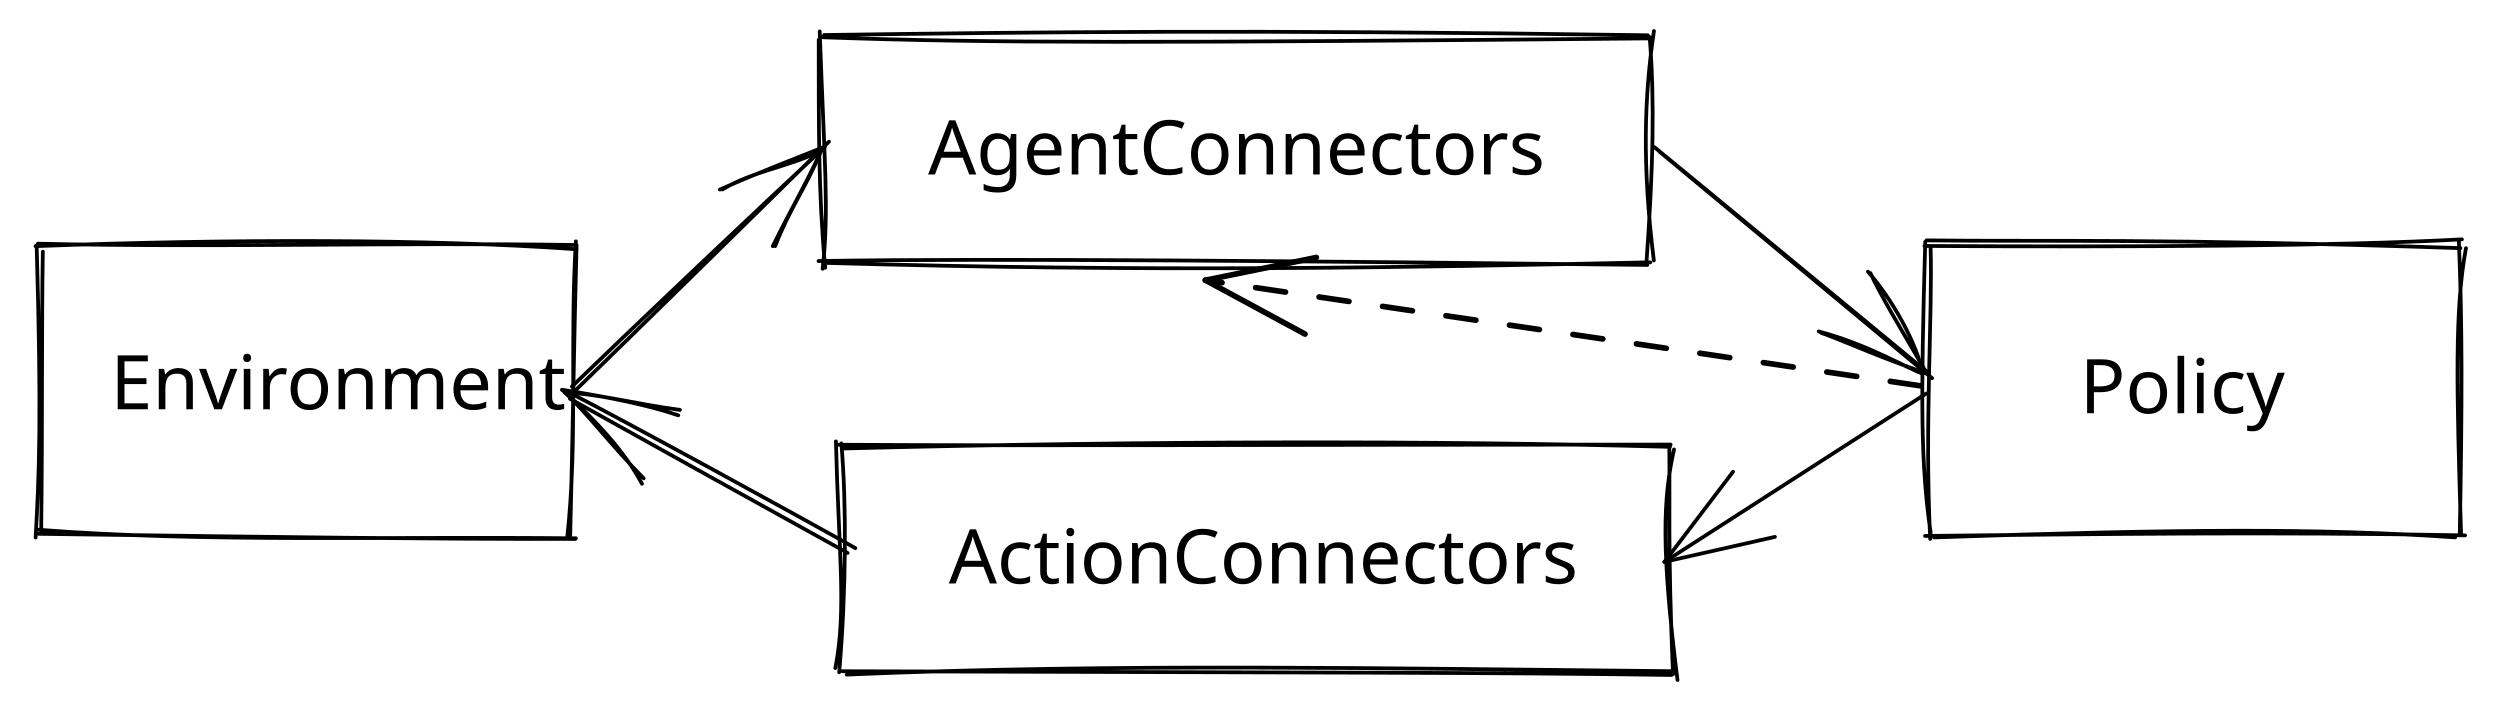
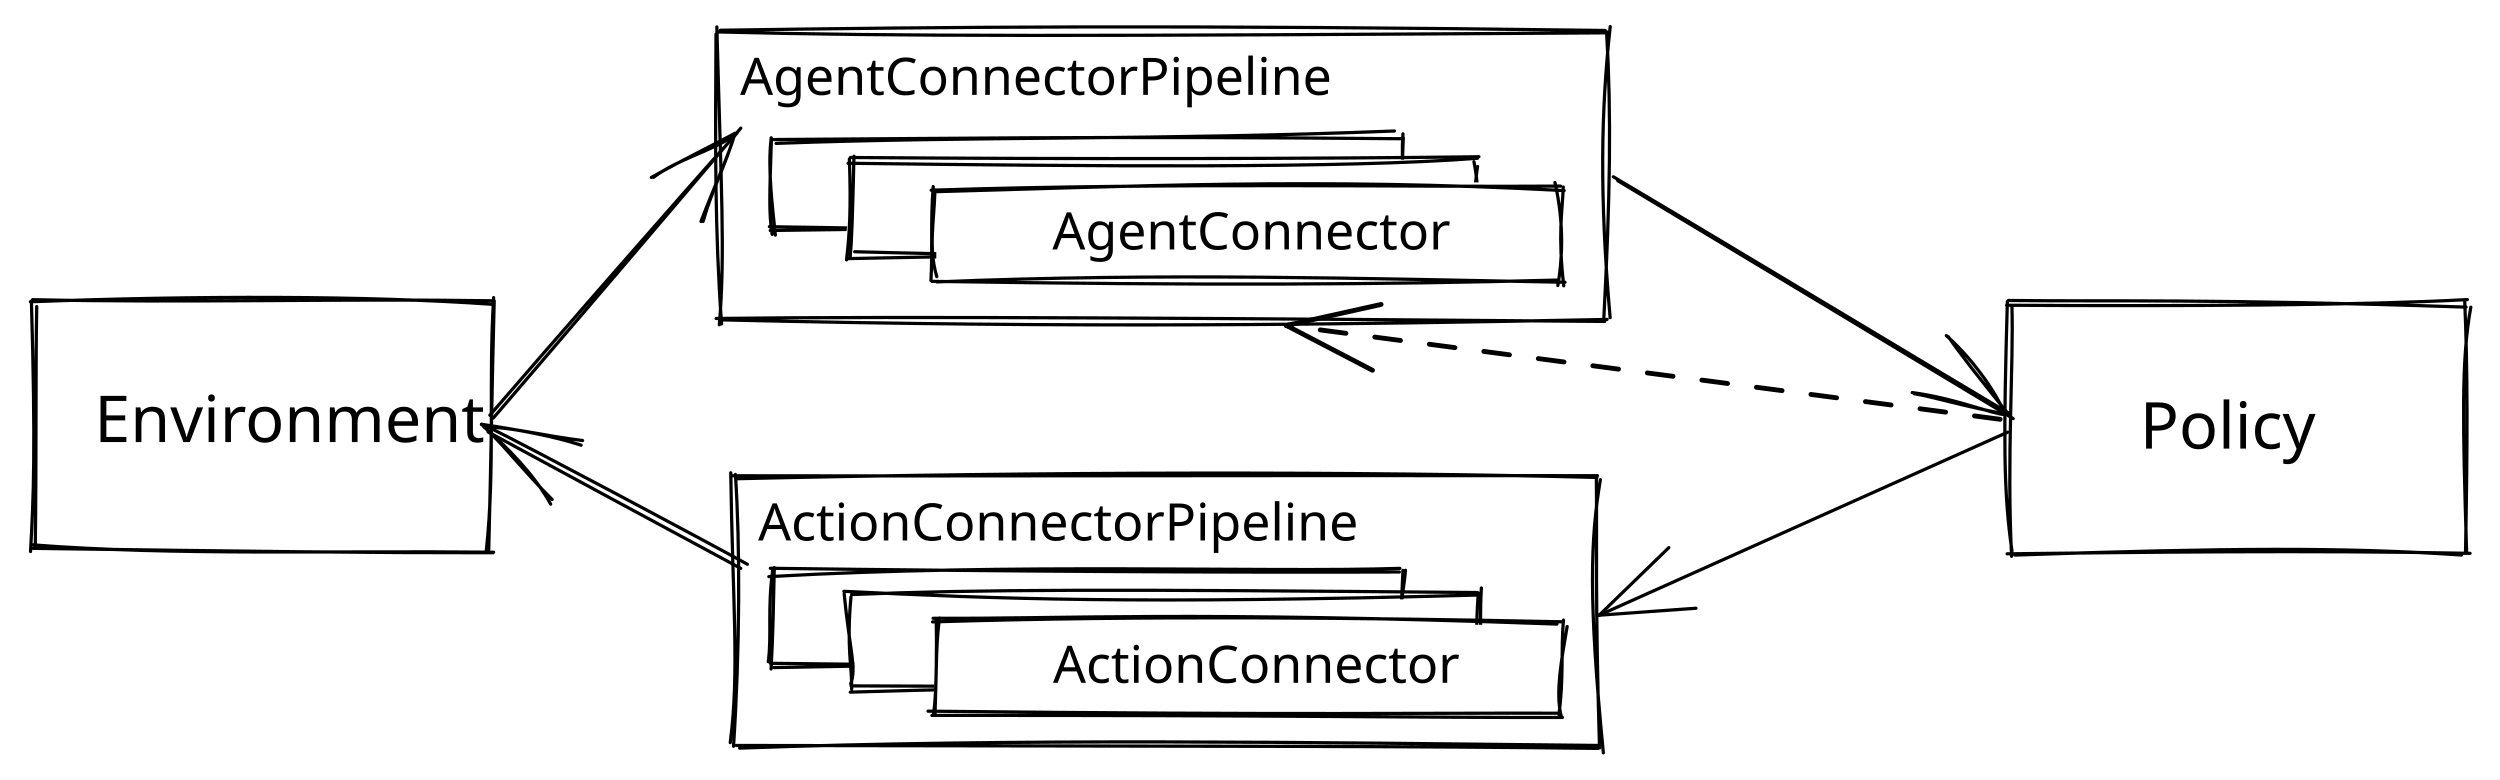
- <svg xmlns="http://www.w3.org/2000/svg" version="1.1" viewBox="0 0 662.457 188.385" width="662.457" height="188.385">
+ <svg xmlns="http://www.w3.org/2000/svg" version="1.1" viewBox="0 0 772.855 240.936" width="772.855" height="240.936">
  <defs>
    <style>
      @font-face {
        font-family: "Virgil";
        src: url("https://excalidraw.com/Virgil.woff2");
      }
      @font-face {
        font-family: "Cascadia";
        src: url("https://excalidraw.com/Cascadia.woff2");
      }
    </style>
  </defs>
-   <rect x="0" y="0" width="662.457" height="188.385" fill="#ffffff" />
-   <g stroke-linecap="round" transform="translate(10 64.73242) rotate(0 70.92969 38.5957)">
+   <rect x="0" y="0" width="772.855" height="240.936" fill="#ffffff" />
+   <g stroke-linecap="round" transform="translate(10 92.79883) rotate(0 70.92969 38.5957)">
    <path d="M-0.6 0.49 C51.18 -1.45, 103.83 -1.41, 141.99 1.26 M0.05 -0.16 C47.55 0.91, 93.79 -0.55, 142.78 0.19 M142.6 -0.79 C140.95 26.2, 143.14 51.76, 140.32 77.57 M142.78 0.21 C142.1 25.03, 141.79 50.23, 141.09 77.2 M142.6 77.91 C93.37 77.38, 43.28 79.02, 0.16 75.64 M142.43 78.08 C104.47 78.12, 66.51 77.66, 0.25 76.72 M0.91 76.14 C1.28 47.6, 0.99 22.5, 1.35 1.96 M-0.56 77.7 C0.38 60.84, 1.03 46.12, -0.29 0.26" stroke="#000000" stroke-width="1" fill="none" />
  </g>
-   <g transform="translate(29.25 90.45508) rotate(0 55.5 12.5)">
+   <g transform="translate(29.14453 118.6582) rotate(0 55.5 12.5)">
    <text x="0" y="18" font-family="Virgil, Segoe UI Emoji" font-size="20px" fill="#000000" text-anchor="start" style="white-space: pre;" direction="ltr">Environment</text>
  </g>
-   <g stroke-linecap="round" transform="translate(510.5977 64.31641) rotate(0 70.92969 38.5957)">
+   <g stroke-linecap="round" transform="translate(620.9961 93.50781) rotate(0 70.92969 38.5957)">
    <path d="M-0.11 -0.62 C31.38 -0.24, 62.31 -1.21, 141.38 1.44 M-0.66 0.86 C55.4 1.17, 108.94 0.9, 141.77 -0.89 M142.84 1.45 C139.85 17.63, 140.33 37.84, 141.55 77.48 M140.94 -0.81 C141.87 21.13, 141.85 41.75, 141.2 77.28 M139.98 78.08 C104.36 75.63, 67.01 75.85, 1.88 78.09 M142.6 77.55 C92.27 76.54, 41.03 77.24, -0.5 77.7 M0.87 78.49 C-0.65 47.73, 1.54 19.25, 0.97 0.91 M0.99 76.83 C-1.66 58.78, -1.64 41.94, -0.44 -0.26" stroke="#000000" stroke-width="1" fill="none" />
  </g>
-   <g transform="translate(551.1133 91.49023) rotate(0 26.5 12.5)">
+   <g transform="translate(661.5117 120.6816) rotate(0 26.5 12.5)">
    <text x="0" y="18" font-family="Virgil, Segoe UI Emoji" font-size="20px" fill="#000000" text-anchor="start" style="white-space: pre;" direction="ltr">Policy</text>
  </g>
-   <g stroke-linecap="round" transform="translate(217.668 10) rotate(0 109.7422 30)">
-     <path d="M-0.37 -0.15 C45.34 1.51, 88.54 1.38, 220.03 0.17 M0.7 -0.72 C55.96 -1.47, 112.04 -2.26, 218.98 -0.65 M220.6 -1.78 C218.02 15.72, 217.45 33.73, 220.57 59.01 M219.47 -0.19 C220.81 16.71, 220.41 34.37, 218.6 59.73 M218.84 60.2 C132.1 59.22, 44.95 58.38, -0.76 59.17 M219.65 59.51 C154.77 60.9, 88.74 62.18, 0.37 59.64 M0.31 61.22 C2.07 45.73, 0.78 33.11, -0.46 -1.68 M1 60.95 C-0.86 40.92, -0.7 23.1, -0.72 0.55" stroke="#000000" stroke-width="1" fill="none" />
+   <g stroke-linecap="round" transform="translate(222.0664 10) rotate(0 137.3008 44.5957)">
+     <path d="M-0.33 -0.13 C56.6 1.31, 111.29 1.2, 275.09 0.15 M0.63 -0.65 C70.02 -1.68, 140.13 -2.38, 274.15 -0.58 M275.72 -1.78 C272.92 23.85, 272.34 49.99, 275.69 88.2 M274.59 -0.19 C276.11 25.11, 275.71 51.17, 273.72 88.92 M274.03 89.37 C165.61 88.45, 56.84 87.7, -0.68 88.45 M274.75 88.75 C193.54 90.37, 111.31 91.52, 0.33 88.87 M0.31 90.41 C2.16 68.18, 0.87 48.81, -0.46 -1.68 M1 90.14 C-1.1 61.31, -0.94 34.68, -0.72 0.55" stroke="#000000" stroke-width="1" fill="none" />
  </g>
-   <g transform="translate(245.9297 28.22461) rotate(0 80 12.5)">
-     <text x="0" y="18" font-family="Virgil, Segoe UI Emoji" font-size="20px" fill="#000000" text-anchor="start" style="white-space: pre;" direction="ltr">AgentConnectors</text>
+   <g transform="translate(228.793 15.33008) rotate(0 87.5 10)">
+     <text x="0" y="14" font-family="Virgil, Segoe UI Emoji" font-size="16px" fill="#000000" text-anchor="start" style="white-space: pre;" direction="ltr">AgentConnectorPipeline</text>
  </g>
-   <g stroke-linecap="round" transform="translate(223.1562 118.3848) rotate(0 109.7422 30)">
-     <path d="M-1.48 -0.54 C53.61 -0.2, 106.09 -0.56, 219.53 -0.58 M0.16 0.46 C79.61 -1.58, 158.41 -1.67, 219.36 0.02 M220.43 0.71 C217.58 13.56, 216.93 26.68, 221.35 61.8 M219.18 -0.14 C219.38 13.22, 218.73 26.57, 220.16 60.29 M219.84 59.47 C145.81 58.76, 72.17 57.34, 1.21 60.37 M219.75 60.47 C173.08 59.78, 126.69 59.87, 0.06 59.48 M-1.81 58.64 C1.24 43.29, -0.96 27.64, -1.65 -1.42 M-0.79 59.76 C1.08 38.55, 1.17 14.99, -0.21 -0.9" stroke="#000000" stroke-width="1" fill="none" />
+   <g stroke-linecap="round" transform="translate(227.5547 147.5762) rotate(0 133.1211 41.67969)">
+     <path d="M-1.35 -0.5 C64.72 -0.32, 128.41 -0.65, 266.28 -0.53 M0.14 0.42 C96.43 -1.79, 192.13 -1.87, 266.13 0.02 M267.19 0.71 C264.11 19.11, 263.46 37.77, 268.11 85.16 M265.94 -0.14 C266.18 18.43, 265.53 36.97, 266.92 83.65 M266.57 82.87 C176.66 81.93, 87.1 80.63, 1.1 83.7 M266.48 83.79 C210.07 83.06, 153.91 83.14, 0.06 82.88 M-1.81 82 C1.09 60, -1.11 37.69, -1.65 -1.42 M-0.79 83.12 C1.18 53.22, 1.27 20.97, -0.21 -0.9" stroke="#000000" stroke-width="1" fill="none" />
  </g>
-   <g transform="translate(251.418 136.6094) rotate(0 82.5 12.5)">
-     <text x="0" y="18" font-family="Virgil, Segoe UI Emoji" font-size="20px" fill="#000000" text-anchor="start" style="white-space: pre;" direction="ltr">ActionConnectors</text>
+   <g transform="translate(234.3672 153.0859) rotate(0 89.5 10)">
+     <text x="0" y="14" font-family="Virgil, Segoe UI Emoji" font-size="16px" fill="#000000" text-anchor="start" style="white-space: pre;" direction="ltr">ActionConnectorPipeline</text>
  </g>
  <g stroke-linecap="round">
-     <g transform="translate(151.8516 103.0332) rotate(0 33.74953 -32.59847)">
-       <path d="M0.75 0.29 C12 -10.63, 56.73 -54.53, 67.81 -65.49 M-0.31 -0.6 C10.72 -11.33, 55.04 -53.42, 66.69 -64.02" stroke="#000000" stroke-width="1" fill="none" />
+     <g transform="translate(151.7461 128.9541) rotate(0 38.47688 -44.5218)">
+       <path d="M0.75 0.29 C13.57 -14.6, 64.61 -74.4, 77.26 -89.34 M-0.31 -0.6 C12.3 -15.3, 62.91 -73.29, 76.15 -87.87" stroke="#000000" stroke-width="1" fill="none" />
    </g>
-     <g transform="translate(151.8516 103.0332) rotate(0 33.74953 -32.59847)">
-       <path d="M53.56 -37.82 C57.32 -47.65, 61.82 -53.48, 65.75 -63.1 M52.92 -37.8 C58.06 -48.25, 63.99 -58.47, 65.99 -63.88" stroke="#000000" stroke-width="1" fill="none" />
+     <g transform="translate(151.7461 128.9541) rotate(0 38.47688 -44.5218)">
+       <path d="M65.6 -60.5 C68.51 -70.7, 72.17 -76.91, 75.21 -86.95 M64.95 -60.48 C69.09 -71.37, 74 -82.04, 75.45 -87.73" stroke="#000000" stroke-width="1" fill="none" />
    </g>
-     <g transform="translate(151.8516 103.0332) rotate(0 33.74953 -32.59847)">
-       <path d="M39.57 -52.83 C47.92 -57.83, 57.01 -58.73, 65.75 -63.1 M38.92 -52.81 C49.48 -57.49, 60.9 -61.8, 65.99 -63.88" stroke="#000000" stroke-width="1" fill="none" />
+     <g transform="translate(151.7461 128.9541) rotate(0 38.47688 -44.5218)">
+       <path d="M50.25 -74.13 C58.2 -79.95, 66.89 -81.69, 75.21 -86.95 M49.6 -74.1 C59.69 -79.78, 70.63 -85.09, 75.45 -87.73" stroke="#000000" stroke-width="1" fill="none" />
    </g>
  </g>
  <g stroke-linecap="round">
-     <g transform="translate(439.6211 40.53711) rotate(0 35.55254 29.06777)">
-       <path d="M0.14 -0.33 C12.04 9.51, 60.34 49.7, 72.35 59.68 M-1.24 -1.55 C10.37 7.93, 59.09 48.25, 71.14 58.13" stroke="#000000" stroke-width="1" fill="none" />
+     <g transform="translate(499.9844 56.19727) rotate(0 60.57012 35.8334)">
+       <path d="M0.14 -0.33 C20.38 11.77, 102.04 60.98, 122.38 73.21 M-1.24 -1.55 C18.71 10.18, 100.78 59.53, 121.17 71.66" stroke="#000000" stroke-width="1" fill="none" />
    </g>
-     <g transform="translate(439.6211 40.53711) rotate(0 35.55254 29.06777)">
-       <path d="M42.31 47.29 C55.47 50.76, 66.01 57.21, 69.78 58.44 M42.94 47.65 C48.98 49.76, 56.8 53.53, 70.97 58.45" stroke="#000000" stroke-width="1" fill="none" />
+     <g transform="translate(499.9844 56.19727) rotate(0 60.57012 35.8334)">
+       <path d="M91.16 65.16 C104.75 66.98, 115.73 71.78, 119.82 71.97 M91.8 65.52 C98.15 66.57, 106.26 69.29, 121 71.98" stroke="#000000" stroke-width="1" fill="none" />
    </g>
-     <g transform="translate(439.6211 40.53711) rotate(0 35.55254 29.06777)">
-       <path d="M55.36 31.45 C63.65 40.96, 69.22 53.43, 69.78 58.44 M56 31.81 C58.75 37.79, 63.39 45.43, 70.97 58.45" stroke="#000000" stroke-width="1" fill="none" />
+     <g transform="translate(499.9844 56.19727) rotate(0 60.57012 35.8334)">
+       <path d="M101.7 47.55 C111.38 56.07, 118.35 67.57, 119.82 71.97 M102.34 47.91 C106.01 53.26, 111.55 60.27, 121 71.98" stroke="#000000" stroke-width="1" fill="none" />
    </g>
  </g>
  <g stroke-linecap="round">
-     <g transform="translate(224.875 146.9277) rotate(0 -36.20028 -21.69937)">
-       <path d="M-0.28 -0.41 C-12.66 -7.22, -61.46 -34.33, -73.85 -41.26 M1.78 -1.68 C-10.7 -8.78, -61.35 -36.49, -74.18 -42.98" stroke="#000000" stroke-width="1" fill="none" />
+     <g transform="translate(229.2734 176.1191) rotate(0 -38.45223 -22.3546)">
+       <path d="M-0.28 -0.41 C-13.42 -7.44, -65.21 -35.43, -78.36 -42.57 M1.78 -1.68 C-11.46 -9, -65.1 -37.58, -78.68 -44.29" stroke="#000000" stroke-width="1" fill="none" />
    </g>
-     <g transform="translate(224.875 146.9277) rotate(0 -36.20028 -21.69937)">
-       <path d="M-45.15 -36.87 C-53.24 -39.66, -64.51 -41.86, -75.92 -43.64 M-44.7 -38.31 C-56.35 -39.83, -67.25 -42.81, -75.11 -42.82" stroke="#000000" stroke-width="1" fill="none" />
+     <g transform="translate(229.2734 176.1191) rotate(0 -38.45223 -22.3546)">
+       <path d="M-49.62 -38.49 C-57.72 -41.18, -69 -43.27, -80.42 -44.95 M-49.17 -39.93 C-60.83 -41.33, -71.74 -44.2, -79.61 -44.13" stroke="#000000" stroke-width="1" fill="none" />
    </g>
-     <g transform="translate(224.875 146.9277) rotate(0 -36.20028 -21.69937)">
-       <path d="M-54.76 -18.73 C-59.53 -27.65, -67.54 -35.98, -75.92 -43.64 M-54.31 -20.18 C-62.42 -28.34, -69.77 -38.01, -75.11 -42.82" stroke="#000000" stroke-width="1" fill="none" />
+     <g transform="translate(229.2734 176.1191) rotate(0 -38.45223 -22.3546)">
+       <path d="M-59.04 -20.26 C-63.88 -29.1, -71.97 -37.36, -80.42 -44.95 M-58.59 -21.7 C-66.78 -29.78, -74.22 -39.37, -79.61 -44.13" stroke="#000000" stroke-width="1" fill="none" />
    </g>
  </g>
  <g stroke-linecap="round">
-     <g transform="translate(508.8047 102.2246) rotate(0 -94.69336 -13.98438)">
-       <path d="M0 0 C-64.03 -9.46, -128.05 -18.91, -189.39 -27.97" stroke="#000000" stroke-width="1.5" fill="none" stroke-dasharray="8 9" />
+     <g transform="translate(618.3308 129.6242) rotate(0 -110.3335 -14.50629)">
+       <path d="M0 0 C-74.6 -9.81, -149.2 -19.62, -220.67 -29.01" stroke="#000000" stroke-width="1.5" fill="none" stroke-dasharray="8 9" />
    </g>
-     <g transform="translate(508.8047 102.2246) rotate(0 -94.69336 -13.98438)">
-       <path d="M-160 -34 C-169.93 -31.96, -179.87 -29.92, -189.39 -27.97" stroke="#000000" stroke-width="1.5" fill="none" />
+     <g transform="translate(618.3308 129.6242) rotate(0 -110.3335 -14.50629)">
+       <path d="M-191.38 -35.51 C-201.28 -33.31, -211.18 -31.12, -220.67 -29.01" stroke="#000000" stroke-width="1.5" fill="none" />
    </g>
-     <g transform="translate(508.8047 102.2246) rotate(0 -94.69336 -13.98438)">
-       <path d="M-163 -13.7 C-171.92 -18.52, -180.84 -23.35, -189.39 -27.97" stroke="#000000" stroke-width="1.5" fill="none" />
+     <g transform="translate(618.3308 129.6242) rotate(0 -110.3335 -14.50629)">
+       <path d="M-194.05 -15.16 C-203.05 -19.85, -212.05 -24.53, -220.67 -29.01" stroke="#000000" stroke-width="1.5" fill="none" />
    </g>
  </g>
  <g stroke-linecap="round">
-     <g transform="translate(510.4219 104.2715) rotate(0 -34.68164 22.30273)">
-       <path d="M0 0 C-20.41 13.12, -40.82 26.25, -69.36 44.61 M0 0 C-14.18 9.12, -28.37 18.24, -69.36 44.61" stroke="#000000" stroke-width="1" fill="none" />
+     <g transform="translate(620.6914 133.5879) rotate(0 -63.16211 28.30078)">
+       <path d="M0 0 C-37.17 16.65, -74.34 33.31, -126.32 56.6 M0 0 C-25.83 11.57, -51.66 23.15, -126.32 56.6" stroke="#000000" stroke-width="1" fill="none" />
    </g>
-     <g transform="translate(510.4219 104.2715) rotate(0 -34.68164 22.30273)">
-       <path d="M-51.2 20.73 C-56.55 27.75, -61.89 34.78, -69.36 44.61 M-51.2 20.73 C-54.92 25.61, -58.63 30.49, -69.36 44.61" stroke="#000000" stroke-width="1" fill="none" />
+     <g transform="translate(620.6914 133.5879) rotate(0 -63.16211 28.30078)">
+       <path d="M-104.79 35.71 C-111.13 41.86, -117.46 48, -126.32 56.6 M-104.79 35.71 C-109.2 39.98, -113.6 44.25, -126.32 56.6" stroke="#000000" stroke-width="1" fill="none" />
    </g>
-     <g transform="translate(510.4219 104.2715) rotate(0 -34.68164 22.30273)">
-       <path d="M-40.1 37.99 C-48.71 39.93, -57.32 41.88, -69.36 44.61 M-40.1 37.99 C-46.09 39.34, -52.07 40.69, -69.36 44.61" stroke="#000000" stroke-width="1" fill="none" />
+     <g transform="translate(620.6914 133.5879) rotate(0 -63.16211 28.30078)">
+       <path d="M-96.4 54.44 C-105.21 55.07, -114.01 55.71, -126.32 56.6 M-96.4 54.44 C-102.52 54.88, -108.64 55.32, -126.32 56.6" stroke="#000000" stroke-width="1" fill="none" />
    </g>
  </g>
+   <g stroke-linecap="round" transform="translate(238.8867 42.45508) rotate(0 97 14.7793)">
+     <path d="M-0.48 1.77 L194.54 -1.97 L194.99 30.01 L1.58 30.28" stroke="none" stroke-width="0" fill="#ffffff" />
+     <path d="M1.04 1.87 C61.51 -0.37, 119.9 0.92, 192.2 -1.96 M-0.35 0.69 C49.5 0.42, 97.37 -0.42, 194.55 0.43 M194.83 -1.07 C194.14 7.98, 195.65 18.04, 194.76 30.66 M194.93 0.14 C194.68 5.11, 194.66 11.84, 193.95 29.73 M193.71 29.21 C143.56 32.19, 91.15 28.87, -1.03 27.63 M193.54 29.69 C131.27 28.03, 68.8 27.7, -0.77 28.8 M0.81 30.23 C-0.02 21.82, -1.65 9.94, -0.47 0.14 M-0.19 29.99 C-1.21 23.41, -0.99 18.21, -0.41 0.44" stroke="#000000" stroke-width="1" fill="none" />
+   </g>
+   <g stroke-linecap="round" transform="translate(262.6367 49.87891) rotate(0 97 14.7793)">
+     <path d="M1.67 -0.81 L194.87 -0.48 L195.77 30.1 L-1.97 30.54" stroke="none" stroke-width="0" fill="#ffffff" />
+     <path d="M0.25 -1.19 C72.76 -0.62, 145.47 -0.81, 194.56 -1.42 M-0.47 0.59 C75.98 1.55, 152.98 2.24, 194.1 -0.95 M194.14 1.62 C193.17 7.52, 193.09 13.29, 192.9 30.96 M193.02 0.14 C194.95 9.62, 194.25 18.03, 193.15 30.17 M193.22 28.03 C138.59 29.6, 80.68 30.06, 1.59 27.94 M194.24 28.88 C152.17 27.23, 111.4 27.82, -0.62 30.07 M0.16 30.04 C0.69 24.31, 0.9 17.49, 1.36 -1.58 M-0.94 30.46 C-0.03 22.6, 0.5 15.07, -0.06 -0.72" stroke="#000000" stroke-width="1" fill="none" />
+   </g>
+   <g stroke-linecap="round" transform="translate(288.582 57.87891) rotate(0 97 14.7793)">
+     <path d="M0.85 -1.88 L193.88 -1.44 L195.67 28.75 L0.87 29.08" stroke="none" stroke-width="0" fill="#ffffff" />
+     <path d="M-0.09 1.4 C59.99 -0.19, 117.86 -3.09, 194.96 1.04 M-0.71 0.92 C75.41 -1.53, 152.16 0.04, 193.84 -0.35 M192.11 -1.47 C195.19 11.78, 194.24 23.45, 193.01 30.39 M194.7 -0.06 C194.37 7.84, 193 14.72, 194.84 30.48 M195.23 29.38 C132.98 28.25, 71.36 26.38, 1.08 29.27 M193.19 28.69 C138.63 30.13, 84.53 30.42, -0.47 29.1 M1.02 27.66 C-1.58 18.79, 0.12 11.53, 0.46 0.81 M-0.79 28.85 C-0.24 19.77, -0.95 10.74, -0.09 -0.19" stroke="#000000" stroke-width="1" fill="none" />
+   </g>
+   <g transform="translate(325.3203 63.12695) rotate(0 60 10)">
+     <text x="0" y="14" font-family="Virgil, Segoe UI Emoji" font-size="16px" fill="#000000" text-anchor="start" style="white-space: pre;" direction="ltr">AgentConnector</text>
+   </g>
+   <g stroke-linecap="round" transform="translate(239.0938 176.417) rotate(0 97 14.7793)">
+     <path d="M0.99 0.45 L195.58 0.72 L195.3 28.71 L1.6 30.01" stroke="none" stroke-width="0" fill="#ffffff" />
+     <path d="M-1.42 1.85 C74.51 -2.51, 151.7 0.63, 193.67 -0.71 M-0.95 -0.74 C72.19 0.23, 143.36 0.61, 193.5 0.41 M195.41 -0.12 C194.75 8.4, 192.02 14.86, 195.68 31.41 M194.62 -0.09 C194.14 9.46, 193.8 17.8, 194.54 29.41 M192.38 27.82 C138.12 29.17, 84.77 29.74, -0.94 28.64 M194.51 28.61 C132.48 27.59, 72.59 28.59, 0.23 29.96 M-1.58 28.14 C-0.48 19.84, -1.89 11.65, -0.19 -0.37 M-0.72 30.4 C-0.13 19.87, 0.04 10.19, 0.27 -0.99" stroke="#000000" stroke-width="1" fill="none" />
+   </g>
+   <g stroke-linecap="round" transform="translate(262.8438 183.7275) rotate(0 97 14.7793)">
+     <path d="M0.72 1.3 L193.15 1.6 L194.45 28.25 L1.44 29.31" stroke="none" stroke-width="0" fill="#ffffff" />
+     <path d="M-1.96 -0.93 C45.56 1.42, 88.07 3.13, 194.68 0.21 M0.43 0.07 C40.66 -1.56, 80.12 -1.59, 193.95 -0.55 M195.11 -1.96 C194.26 12.63, 195.83 22.17, 195.27 27.85 M194.17 -0.39 C193.21 11.23, 193.83 21.2, 194.09 30.35 M192.07 30.04 C150.18 27.62, 108.16 28.82, 0.26 28.31 M193.24 29.64 C126.19 28.29, 58.31 28.4, 0.02 30.24 M0.14 27.68 C2.02 22.84, -0.16 17.35, -1.88 -0.12 M0.44 29.32 C0.64 23.09, -1.23 16.58, 0.23 0.79" stroke="#000000" stroke-width="1" fill="none" />
+   </g>
+   <g stroke-linecap="round" transform="translate(288.7891 191.8408) rotate(0 97 14.7793)">
+     <path d="M1.6 0.45 L192.69 1.44 L193.75 28.39 L-0.76 30.54" stroke="none" stroke-width="0" fill="#ffffff" />
+     <path d="M-0.33 -0.71 C40.55 -0.46, 78.54 -3.03, 192.53 1.09 M-0.5 0.41 C66.05 -1.62, 132.63 -0.87, 193.94 0.38 M195.68 1.85 C193.99 11.77, 192.01 22.23, 193.82 29.46 M194.54 -0.15 C193.71 9.46, 194.68 17.95, 193.13 29.04 M193.06 28.64 C154.74 28.5, 113.71 29.26, -1.9 28.01 M194.23 29.96 C150.84 30.05, 107.69 29.24, -0.71 29.32 M-0.19 29.19 C1.13 18.61, 0.16 9.98, 1.67 -0.81 M0.27 28.57 C0.56 19.62, 0.86 9.6, 0.65 -0.42" stroke="#000000" stroke-width="1" fill="none" />
+   </g>
+   <g transform="translate(325.5273 197.0889) rotate(0 62 10)">
+     <text x="0" y="14" font-family="Virgil, Segoe UI Emoji" font-size="16px" fill="#000000" text-anchor="start" style="white-space: pre;" direction="ltr">ActionConnector</text>
+   </g>
</svg>
